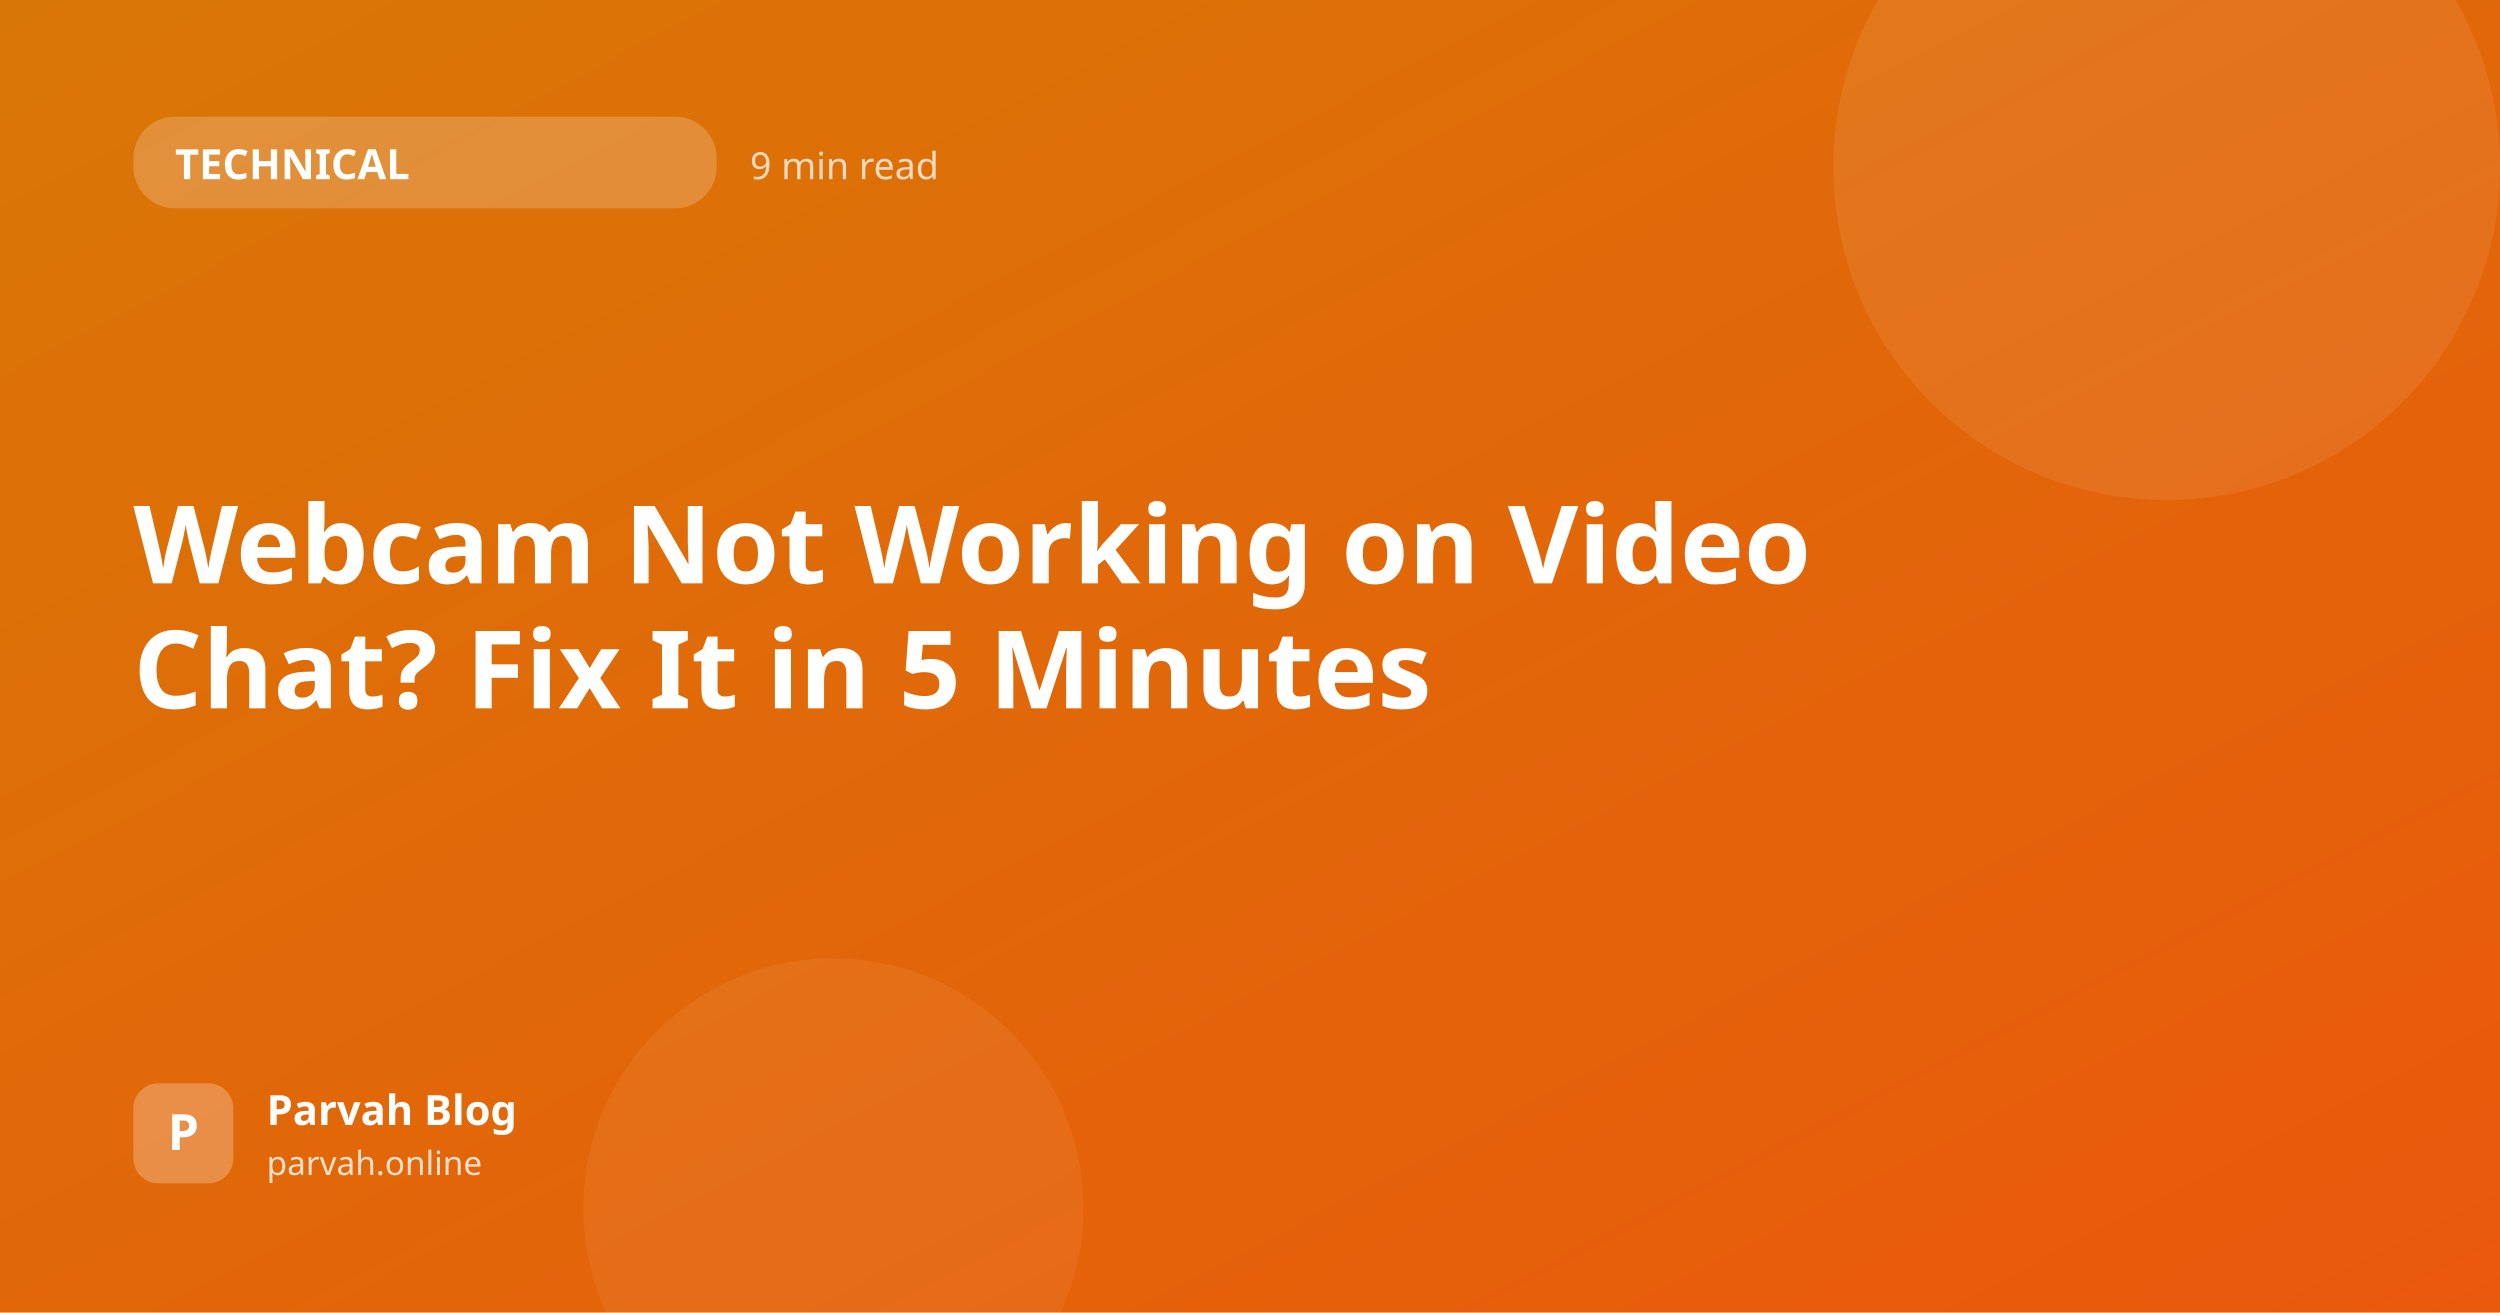
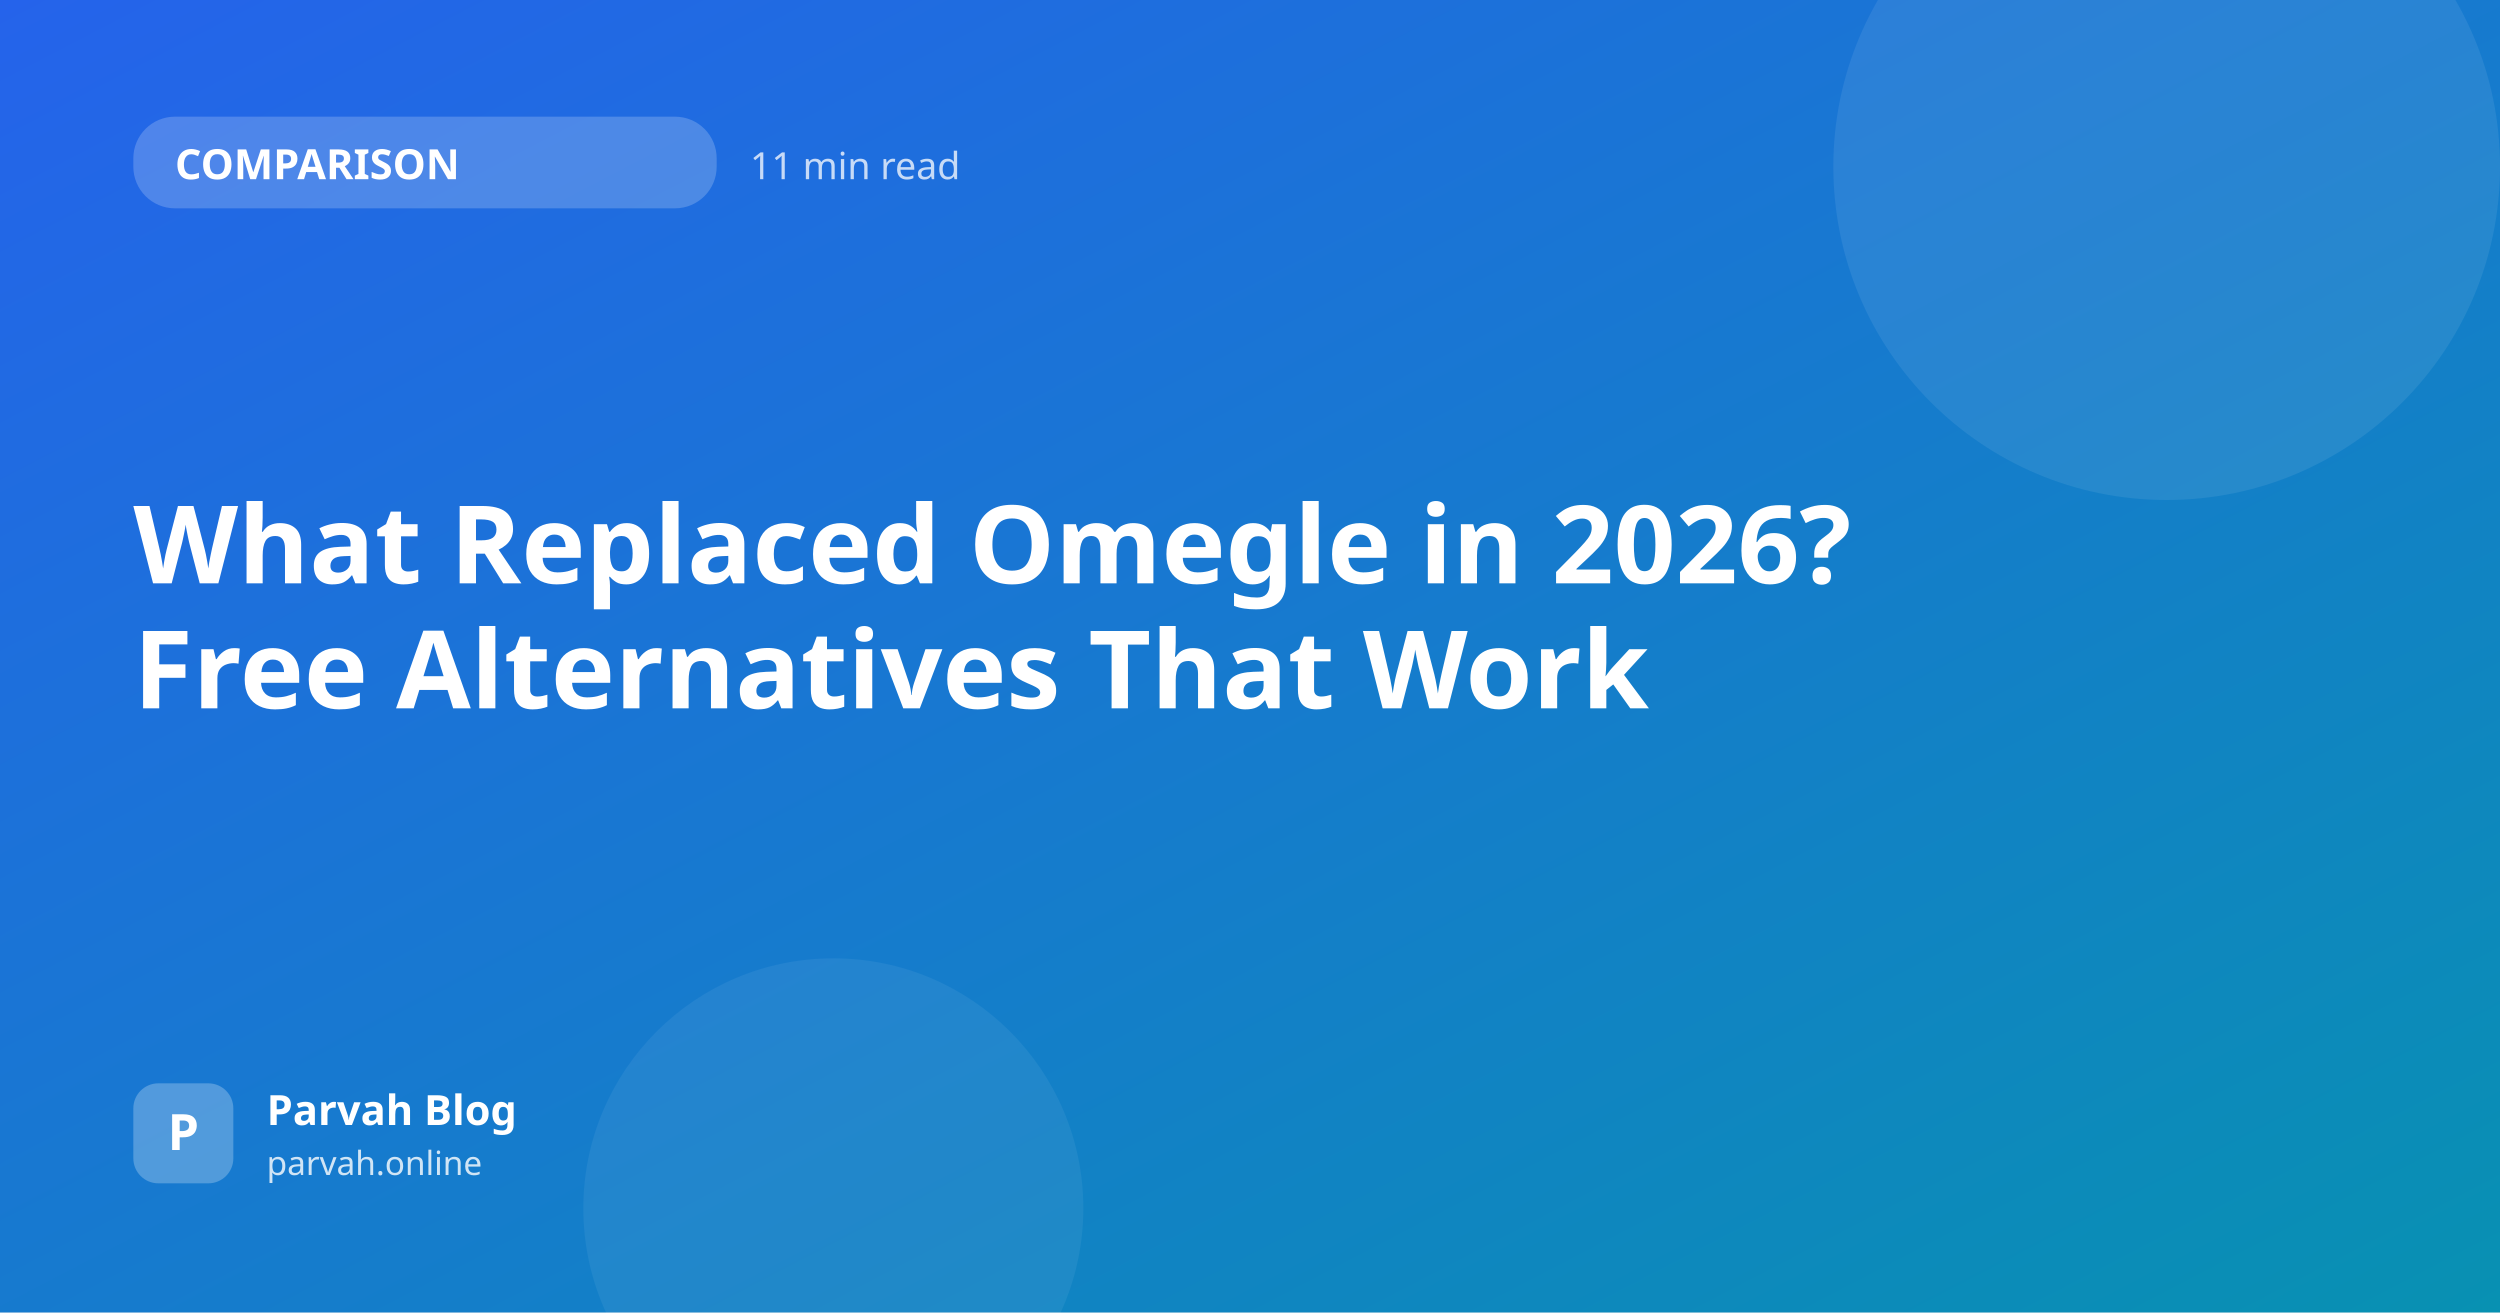
<svg xmlns="http://www.w3.org/2000/svg" width="1200" height="630" viewBox="0 0 1200 630">
  <defs>
    <linearGradient id="bg" x1="0%" y1="0%" x2="100%" y2="100%">
-       <stop offset="0%" stop-color="#d97706" />
-       <stop offset="100%" stop-color="#ea580c" />
+       <stop offset="0%" stop-color="#2563eb" />
+       <stop offset="100%" stop-color="#0891b2" />
    </linearGradient>
  </defs>
  <rect width="1200" height="630" fill="url(#bg)" />
  <circle cx="1040" cy="80" r="160" fill="rgba(255,255,255,0.08)" />
  <circle cx="400" cy="580" r="120" fill="rgba(255,255,255,0.06)" />
  <rect x="64" y="56" rx="20" ry="20" width="280" height="44" fill="rgba(255,255,255,0.2)" />
-   <text x="84" y="86" fill="white" font-size="20" font-weight="700" font-family="system-ui,sans-serif">TECHNICAL</text>
-   <text x="360" y="86" fill="rgba(255,255,255,0.75)" font-size="18" font-family="system-ui,sans-serif">9 min read</text>
-   <text x="64" y="280" fill="white" font-size="52" font-weight="800" font-family="system-ui,sans-serif">Webcam Not Working on Video</text>
-   <text x="64" y="340" fill="white" font-size="52" font-weight="800" font-family="system-ui,sans-serif">Chat? Fix It in 5 Minutes</text>
+   <text x="84" y="86" fill="white" font-size="20" font-weight="700" font-family="system-ui,sans-serif">COMPARISON</text>
+   <text x="360" y="86" fill="rgba(255,255,255,0.75)" font-size="18" font-family="system-ui,sans-serif">11 min read</text>
+   <text x="64" y="280" fill="white" font-size="52" font-weight="800" font-family="system-ui,sans-serif">What Replaced Omegle in 2026?</text>
+   <text x="64" y="340" fill="white" font-size="52" font-weight="800" font-family="system-ui,sans-serif">Free Alternatives That Work</text>
  <rect x="64" y="520" width="48" height="48" rx="12" fill="rgba(255,255,255,0.25)" />
  <text x="88" y="552" fill="white" font-size="24" font-weight="800" text-anchor="middle" font-family="system-ui,sans-serif">P</text>
  <text x="128" y="540" fill="white" font-size="20" font-weight="700" font-family="system-ui,sans-serif">Parvah Blog</text>
  <text x="128" y="564" fill="rgba(255,255,255,0.8)" font-size="16" font-family="system-ui,sans-serif">parvah.online</text>
</svg>
